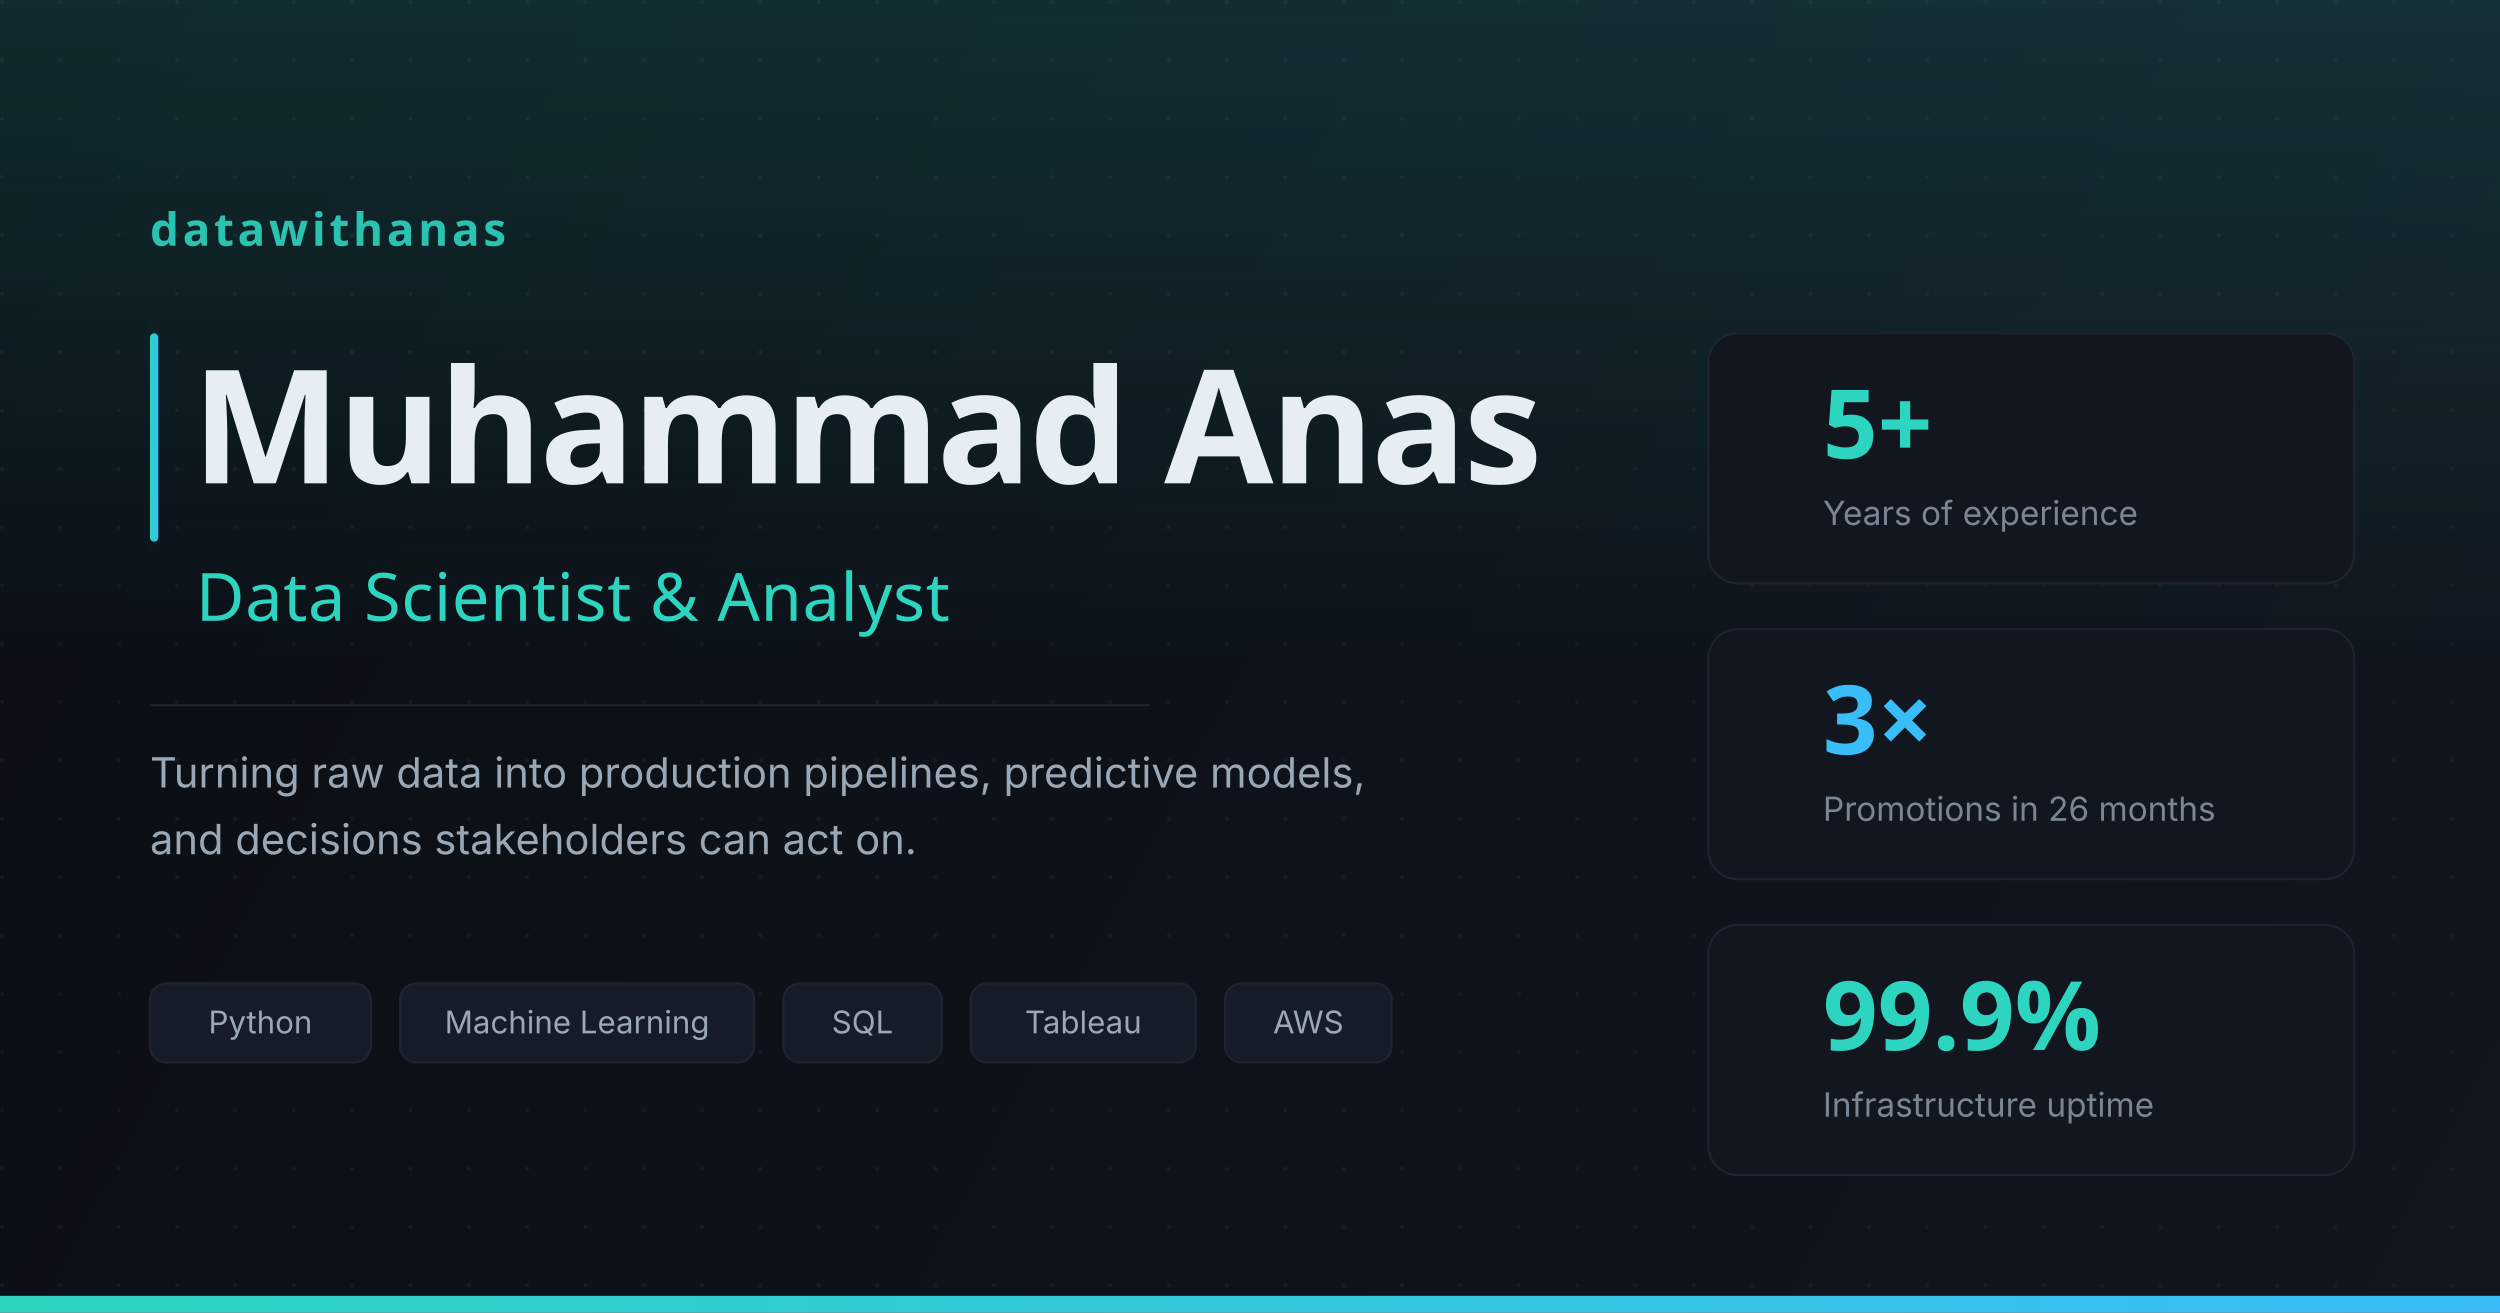
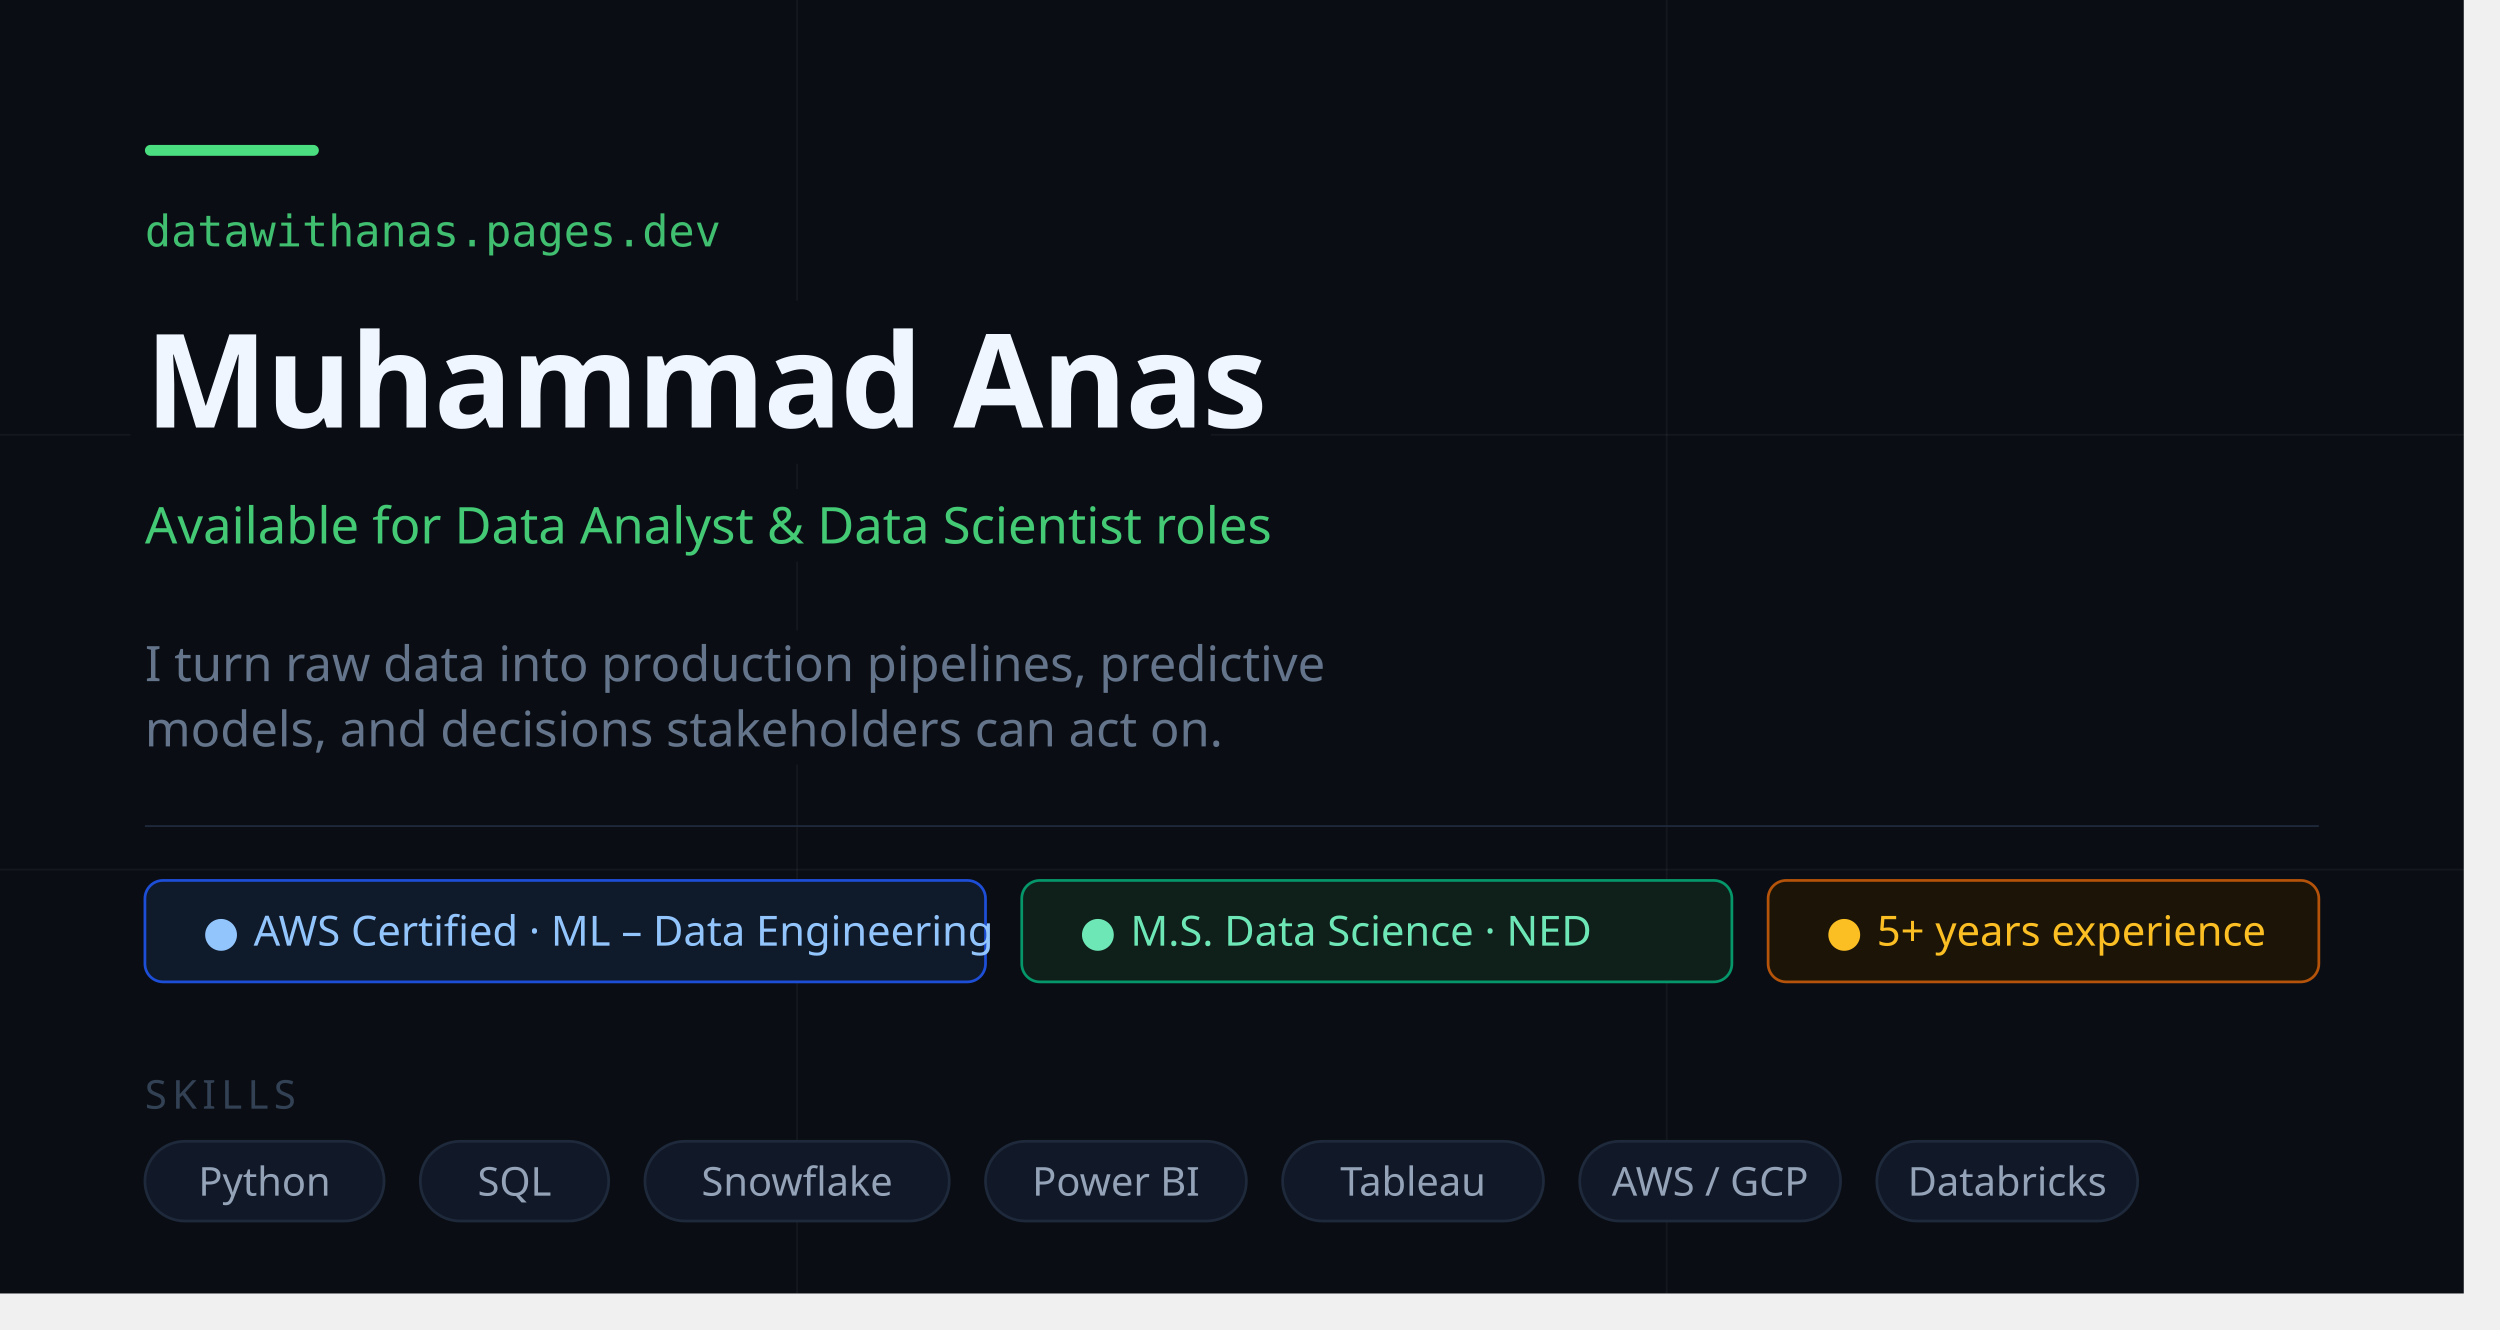
- <svg xmlns="http://www.w3.org/2000/svg" width="1200" height="630" viewBox="0 0 1200 630">
+ <svg xmlns="http://www.w3.org/2000/svg" width="100%" viewBox="0 0 690 367" role="img" style="">
  <defs>
-     <linearGradient id="bgGrad" x1="0" y1="0" x2="1200" y2="630" gradientUnits="userSpaceOnUse">
-       <stop offset="0%" stop-color="#0a0e14" />
-       <stop offset="100%" stop-color="#11161f" />
-     </linearGradient>
-     <linearGradient id="accentGrad" x1="0" y1="0" x2="1" y2="0">
-       <stop offset="0%" stop-color="#2dd4bf" />
-       <stop offset="100%" stop-color="#38bdf8" />
-     </linearGradient>
-     <linearGradient id="glowGrad" x1="0" y1="0" x2="0" y2="1">
-       <stop offset="0%" stop-color="#2dd4bf" stop-opacity="0.15" />
-       <stop offset="100%" stop-color="#2dd4bf" stop-opacity="0" />
-     </linearGradient>
-     <filter id="glow">
-       <feGaussianBlur stdDeviation="8" result="blur" />
-       <feMerge>
-         <feMergeNode in="blur" />
-         <feMergeNode in="SourceGraphic" />
-       </feMerge>
-     </filter>
+     <mask id="imagine-text-gaps-q7ny80" maskUnits="userSpaceOnUse">
+       <rect x="0" y="0" width="690" height="367" fill="white" />
+       <rect x="36" y="55" width="133.758" height="18" fill="black" rx="2" />
+       <rect x="36" y="83" width="298.219" height="45" fill="black" rx="2" />
+       <rect x="35" y="135" width="306.016" height="20" fill="black" rx="2" />
+       <rect x="36" y="174" width="309.414" height="19" fill="black" rx="2" />
+       <rect x="36" y="192" width="291.672" height="19" fill="black" rx="2" />
+       <rect x="52" y="249" width="15" height="16" fill="black" rx="2" />
+       <rect x="65" y="249" width="208.81" height="16" fill="black" rx="2" />
+       <rect x="294" y="249" width="15" height="16" fill="black" rx="2" />
+       <rect x="308" y="249" width="138.429" height="16" fill="black" rx="2" />
+       <rect x="500" y="249" width="15" height="16" fill="black" rx="2" />
+       <rect x="514" y="249" width="112.486" height="16" fill="black" rx="2" />
+       <rect x="36" y="294" width="54.312" height="16" fill="black" rx="2" />
+       <rect x="51.875" y="318" width="42.25" height="16" fill="black" rx="2" />
+       <rect x="126.992" y="318" width="30.893" height="16" fill="black" rx="2" />
+       <rect x="190.617" y="318" width="58.766" height="16" fill="black" rx="2" />
+       <rect x="281.68" y="318" width="52.641" height="16" fill="black" rx="2" />
+       <rect x="365.727" y="318" width="47.547" height="16" fill="black" rx="2" />
+       <rect x="438.172" y="318" width="67.316" height="16" fill="black" rx="2" />
+       <rect x="524.016" y="318" width="60.46" height="16" fill="black" rx="2" />
+     </mask>
  </defs>
-   <rect width="1200" height="630" fill="url(#bgGrad)" />
-   <pattern id="dots" x="0" y="0" width="28" height="28" patternUnits="userSpaceOnUse">
-     <circle cx="1" cy="1" r="1" fill="#1e2530" opacity="0.8" />
-   </pattern>
-   <rect width="1200" height="630" fill="url(#dots)" opacity="0.6" />
-   <rect x="0" y="0" width="1200" height="320" fill="url(#glowGrad)" />
-   <rect x="72" y="160" width="4" height="100" rx="2" fill="url(#accentGrad)" filter="url(#glow)" />
-   <text x="72" y="118" font-family="'Space Grotesk', ui-sans-serif, system-ui, sans-serif" font-size="22" font-weight="600" letter-spacing="0.08em" fill="#2dd4bf" opacity="0.9">datawithanas</text>
-   <text x="92" y="232" font-family="'Space Grotesk', ui-sans-serif, system-ui, sans-serif" font-size="76" font-weight="700" letter-spacing="-0.02em" fill="#e6edf3">Muhammad Anas</text>
-   <text x="94" y="298" font-family="'Space Grotesk', ui-sans-serif, system-ui, sans-serif" font-size="32" font-weight="500" letter-spacing="0.01em" fill="#2dd4bf">Data Scientist &amp; Analyst</text>
-   <rect x="72" y="338" width="480" height="1" fill="#1e2530" />
-   <text x="72" y="378" font-family="'Inter', ui-sans-serif, system-ui, sans-serif" font-size="20" fill="#9aa7b4" font-weight="400">
-     <tspan x="72" dy="0">Turning raw data into production pipelines, predictive models,</tspan>
-     <tspan x="72" dy="32">and decisions stakeholders can act on.</tspan>
-   </text>
-   <rect x="72" y="472" width="106" height="38" rx="8" fill="#161c27" stroke="#1e2530" stroke-width="1" />
-   <text x="125" y="496" font-family="'Inter', ui-sans-serif, system-ui, sans-serif" font-size="15" fill="#9aa7b4" text-anchor="middle">Python</text>
-   <rect x="192" y="472" width="170" height="38" rx="8" fill="#161c27" stroke="#1e2530" stroke-width="1" />
-   <text x="277" y="496" font-family="'Inter', ui-sans-serif, system-ui, sans-serif" font-size="15" fill="#9aa7b4" text-anchor="middle">Machine Learning</text>
-   <rect x="376" y="472" width="76" height="38" rx="8" fill="#161c27" stroke="#1e2530" stroke-width="1" />
-   <text x="414" y="496" font-family="'Inter', ui-sans-serif, system-ui, sans-serif" font-size="15" fill="#9aa7b4" text-anchor="middle">SQL</text>
-   <rect x="466" y="472" width="108" height="38" rx="8" fill="#161c27" stroke="#1e2530" stroke-width="1" />
-   <text x="520" y="496" font-family="'Inter', ui-sans-serif, system-ui, sans-serif" font-size="15" fill="#9aa7b4" text-anchor="middle">Tableau</text>
-   <rect x="588" y="472" width="80" height="38" rx="8" fill="#161c27" stroke="#1e2530" stroke-width="1" />
-   <text x="628" y="496" font-family="'Inter', ui-sans-serif, system-ui, sans-serif" font-size="15" fill="#9aa7b4" text-anchor="middle">AWS</text>
-   <rect x="820" y="160" width="310" height="120" rx="14" fill="#11161f" stroke="#1e2530" stroke-width="1" />
-   <text x="875" y="220" font-family="'Space Grotesk', ui-sans-serif, system-ui, sans-serif" font-size="46" font-weight="700" fill="#2dd4bf">5+</text>
-   <text x="875" y="252" font-family="'Inter', ui-sans-serif, system-ui, sans-serif" font-size="16" fill="#7a8693">Years of experience</text>
-   <rect x="820" y="302" width="310" height="120" rx="14" fill="#11161f" stroke="#1e2530" stroke-width="1" />
-   <text x="875" y="362" font-family="'Space Grotesk', ui-sans-serif, system-ui, sans-serif" font-size="46" font-weight="700" fill="#38bdf8">3×</text>
-   <text x="875" y="394" font-family="'Inter', ui-sans-serif, system-ui, sans-serif" font-size="16" fill="#7a8693">Promotions in 26 months</text>
-   <rect x="820" y="444" width="310" height="120" rx="14" fill="#11161f" stroke="#1e2530" stroke-width="1" />
-   <text x="875" y="504" font-family="'Space Grotesk', ui-sans-serif, system-ui, sans-serif" font-size="46" font-weight="700" fill="#2dd4bf">99.9%</text>
-   <text x="875" y="536" font-family="'Inter', ui-sans-serif, system-ui, sans-serif" font-size="16" fill="#7a8693">Infrastructure uptime</text>
-   <rect x="0" y="622" width="1200" height="8" rx="0" fill="url(#accentGrad)" />
+   <rect width="680" height="357" fill="#0a0e14" rx="0" style="fill:rgb(10, 14, 20);stroke:none;color:rgb(11, 11, 11);stroke-width:1px;stroke-linecap:butt;stroke-linejoin:miter;opacity:1;font-family:&quot;Anthropic Sans&quot;, -apple-system, BlinkMacSystemFont, &quot;Segoe UI&quot;, sans-serif;font-size:16px;font-weight:400;text-anchor:start;dominant-baseline:auto" />
+   <line x1="0" y1="120" x2="680" y2="120" stroke="#ffffff" stroke-opacity="0.04" stroke-width="0.5" mask="url(#imagine-text-gaps-q7ny80)" style="fill:rgb(0, 0, 0);stroke:rgb(255, 255, 255);color:rgb(11, 11, 11);stroke-width:0.5px;stroke-linecap:butt;stroke-linejoin:miter;opacity:1;font-family:&quot;Anthropic Sans&quot;, -apple-system, BlinkMacSystemFont, &quot;Segoe UI&quot;, sans-serif;font-size:16px;font-weight:400;text-anchor:start;dominant-baseline:auto" />
+   <line x1="0" y1="240" x2="680" y2="240" stroke="#ffffff" stroke-opacity="0.04" stroke-width="0.5" style="fill:rgb(0, 0, 0);stroke:rgb(255, 255, 255);color:rgb(11, 11, 11);stroke-width:0.5px;stroke-linecap:butt;stroke-linejoin:miter;opacity:1;font-family:&quot;Anthropic Sans&quot;, -apple-system, BlinkMacSystemFont, &quot;Segoe UI&quot;, sans-serif;font-size:16px;font-weight:400;text-anchor:start;dominant-baseline:auto" />
+   <line x1="220" y1="0" x2="220" y2="357" stroke="#ffffff" stroke-opacity="0.04" stroke-width="0.5" mask="url(#imagine-text-gaps-q7ny80)" style="fill:rgb(0, 0, 0);stroke:rgb(255, 255, 255);color:rgb(11, 11, 11);stroke-width:0.5px;stroke-linecap:butt;stroke-linejoin:miter;opacity:1;font-family:&quot;Anthropic Sans&quot;, -apple-system, BlinkMacSystemFont, &quot;Segoe UI&quot;, sans-serif;font-size:16px;font-weight:400;text-anchor:start;dominant-baseline:auto" />
+   <line x1="460" y1="0" x2="460" y2="357" stroke="#ffffff" stroke-opacity="0.04" stroke-width="0.5" mask="url(#imagine-text-gaps-q7ny80)" style="fill:rgb(0, 0, 0);stroke:rgb(255, 255, 255);color:rgb(11, 11, 11);stroke-width:0.5px;stroke-linecap:butt;stroke-linejoin:miter;opacity:1;font-family:&quot;Anthropic Sans&quot;, -apple-system, BlinkMacSystemFont, &quot;Segoe UI&quot;, sans-serif;font-size:16px;font-weight:400;text-anchor:start;dominant-baseline:auto" />
+   <rect x="40" y="40" width="48" height="3" fill="#4ade80" rx="1.5" style="fill:rgb(74, 222, 128);stroke:none;color:rgb(11, 11, 11);stroke-width:1px;stroke-linecap:butt;stroke-linejoin:miter;opacity:1;font-family:&quot;Anthropic Sans&quot;, -apple-system, BlinkMacSystemFont, &quot;Segoe UI&quot;, sans-serif;font-size:16px;font-weight:400;text-anchor:start;dominant-baseline:auto" />
+   <text x="40" y="68" font-family="monospace" font-size="12" fill="#4ade80" opacity="0.85" style="fill:rgb(74, 222, 128);stroke:none;color:rgb(11, 11, 11);stroke-width:1px;stroke-linecap:butt;stroke-linejoin:miter;opacity:0.85;font-family:monospace;font-size:12px;font-weight:400;text-anchor:start;dominant-baseline:auto">datawithanas.pages.dev</text>
+   <text x="40" y="118" font-family="sans-serif" font-size="36" font-weight="600" fill="#f0f6ff" letter-spacing="-0.5" style="fill:rgb(240, 246, 255);stroke:none;color:rgb(11, 11, 11);stroke-width:1px;stroke-linecap:butt;stroke-linejoin:miter;opacity:1;font-family:sans-serif;font-size:36px;font-weight:600;text-anchor:start;dominant-baseline:auto">Muhammad Anas</text>
+   <text x="40" y="150" font-family="sans-serif" font-size="14" font-weight="400" fill="#4ade80" opacity="0.9" style="fill:rgb(74, 222, 128);stroke:none;color:rgb(11, 11, 11);stroke-width:1px;stroke-linecap:butt;stroke-linejoin:miter;opacity:0.9;font-family:sans-serif;font-size:14px;font-weight:400;text-anchor:start;dominant-baseline:auto">Available for Data Analyst &amp; Data Scientist roles</text>
+   <text x="40" y="188" font-family="sans-serif" font-size="13.5" font-weight="400" fill="#64748b" style="fill:rgb(100, 116, 139);stroke:none;color:rgb(11, 11, 11);stroke-width:1px;stroke-linecap:butt;stroke-linejoin:miter;opacity:1;font-family:sans-serif;font-size:13.5px;font-weight:400;text-anchor:start;dominant-baseline:auto">I turn raw data into production pipelines, predictive</text>
+   <text x="40" y="206" font-family="sans-serif" font-size="13.5" font-weight="400" fill="#64748b" style="fill:rgb(100, 116, 139);stroke:none;color:rgb(11, 11, 11);stroke-width:1px;stroke-linecap:butt;stroke-linejoin:miter;opacity:1;font-family:sans-serif;font-size:13.5px;font-weight:400;text-anchor:start;dominant-baseline:auto">models, and decisions stakeholders can act on.</text>
+   <line x1="40" y1="228" x2="640" y2="228" stroke="#1e293b" stroke-width="0.5" style="fill:rgb(0, 0, 0);stroke:rgb(30, 41, 59);color:rgb(11, 11, 11);stroke-width:0.5px;stroke-linecap:butt;stroke-linejoin:miter;opacity:1;font-family:&quot;Anthropic Sans&quot;, -apple-system, BlinkMacSystemFont, &quot;Segoe UI&quot;, sans-serif;font-size:16px;font-weight:400;text-anchor:start;dominant-baseline:auto" />
+   <rect x="40" y="243" width="232" height="28" fill="#0f1a2b" rx="5" stroke="#1d4ed8" stroke-width="0.75" style="fill:rgb(15, 26, 43);stroke:rgb(29, 78, 216);color:rgb(11, 11, 11);stroke-width:0.75px;stroke-linecap:butt;stroke-linejoin:miter;opacity:1;font-family:&quot;Anthropic Sans&quot;, -apple-system, BlinkMacSystemFont, &quot;Segoe UI&quot;, sans-serif;font-size:16px;font-weight:400;text-anchor:start;dominant-baseline:auto" />
+   <text x="56" y="261" font-family="sans-serif" font-size="11.5" fill="#93c5fd" style="fill:rgb(147, 197, 253);stroke:none;color:rgb(11, 11, 11);stroke-width:1px;stroke-linecap:butt;stroke-linejoin:miter;opacity:1;font-family:sans-serif;font-size:11.5px;font-weight:400;text-anchor:start;dominant-baseline:auto">●</text>
+   <text x="70" y="261" font-family="sans-serif" font-size="11.5" fill="#93c5fd" font-weight="500" style="fill:rgb(147, 197, 253);stroke:none;color:rgb(11, 11, 11);stroke-width:1px;stroke-linecap:butt;stroke-linejoin:miter;opacity:1;font-family:sans-serif;font-size:11.5px;font-weight:500;text-anchor:start;dominant-baseline:auto">AWS Certified · ML – Data Engineering</text>
+   <rect x="282" y="243" width="196" height="28" fill="#0f1f1a" rx="5" stroke="#059669" stroke-width="0.75" style="fill:rgb(15, 31, 26);stroke:rgb(5, 150, 105);color:rgb(11, 11, 11);stroke-width:0.75px;stroke-linecap:butt;stroke-linejoin:miter;opacity:1;font-family:&quot;Anthropic Sans&quot;, -apple-system, BlinkMacSystemFont, &quot;Segoe UI&quot;, sans-serif;font-size:16px;font-weight:400;text-anchor:start;dominant-baseline:auto" />
+   <text x="298" y="261" font-family="sans-serif" font-size="11.5" fill="#6ee7b7" style="fill:rgb(110, 231, 183);stroke:none;color:rgb(11, 11, 11);stroke-width:1px;stroke-linecap:butt;stroke-linejoin:miter;opacity:1;font-family:sans-serif;font-size:11.5px;font-weight:400;text-anchor:start;dominant-baseline:auto">●</text>
+   <text x="312" y="261" font-family="sans-serif" font-size="11.5" fill="#6ee7b7" font-weight="500" style="fill:rgb(110, 231, 183);stroke:none;color:rgb(11, 11, 11);stroke-width:1px;stroke-linecap:butt;stroke-linejoin:miter;opacity:1;font-family:sans-serif;font-size:11.5px;font-weight:500;text-anchor:start;dominant-baseline:auto">M.S. Data Science · NED</text>
+   <rect x="488" y="243" width="152" height="28" fill="#1c1507" rx="5" stroke="#b45309" stroke-width="0.75" style="fill:rgb(28, 21, 7);stroke:rgb(180, 83, 9);color:rgb(11, 11, 11);stroke-width:0.75px;stroke-linecap:butt;stroke-linejoin:miter;opacity:1;font-family:&quot;Anthropic Sans&quot;, -apple-system, BlinkMacSystemFont, &quot;Segoe UI&quot;, sans-serif;font-size:16px;font-weight:400;text-anchor:start;dominant-baseline:auto" />
+   <text x="504" y="261" font-family="sans-serif" font-size="11.5" fill="#fbbf24" style="fill:rgb(251, 191, 36);stroke:none;color:rgb(11, 11, 11);stroke-width:1px;stroke-linecap:butt;stroke-linejoin:miter;opacity:1;font-family:sans-serif;font-size:11.5px;font-weight:400;text-anchor:start;dominant-baseline:auto">●</text>
+   <text x="518" y="261" font-family="sans-serif" font-size="11.5" fill="#fbbf24" font-weight="500" style="fill:rgb(251, 191, 36);stroke:none;color:rgb(11, 11, 11);stroke-width:1px;stroke-linecap:butt;stroke-linejoin:miter;opacity:1;font-family:sans-serif;font-size:11.5px;font-weight:500;text-anchor:start;dominant-baseline:auto">5+ years experience</text>
+   <text x="40" y="306" font-family="sans-serif" font-size="11" fill="#334155" font-weight="500" letter-spacing="1.5" style="fill:rgb(51, 65, 85);stroke:none;color:rgb(11, 11, 11);stroke-width:1px;stroke-linecap:butt;stroke-linejoin:miter;opacity:1;font-family:sans-serif;font-size:11px;font-weight:500;text-anchor:start;dominant-baseline:auto">SKILLS</text>
+   <rect x="40" y="315" width="66" height="22" fill="#111827" rx="11" stroke="#1e293b" stroke-width="0.75" style="fill:rgb(17, 24, 39);stroke:rgb(30, 41, 59);color:rgb(11, 11, 11);stroke-width:0.75px;stroke-linecap:butt;stroke-linejoin:miter;opacity:1;font-family:&quot;Anthropic Sans&quot;, -apple-system, BlinkMacSystemFont, &quot;Segoe UI&quot;, sans-serif;font-size:16px;font-weight:400;text-anchor:start;dominant-baseline:auto" />
+   <text x="73" y="330" font-family="sans-serif" font-size="11" fill="#94a3b8" text-anchor="middle" style="fill:rgb(148, 163, 184);stroke:none;color:rgb(11, 11, 11);stroke-width:1px;stroke-linecap:butt;stroke-linejoin:miter;opacity:1;font-family:sans-serif;font-size:11px;font-weight:400;text-anchor:middle;dominant-baseline:auto">Python</text>
+   <rect x="116" y="315" width="52" height="22" fill="#111827" rx="11" stroke="#1e293b" stroke-width="0.75" style="fill:rgb(17, 24, 39);stroke:rgb(30, 41, 59);color:rgb(11, 11, 11);stroke-width:0.75px;stroke-linecap:butt;stroke-linejoin:miter;opacity:1;font-family:&quot;Anthropic Sans&quot;, -apple-system, BlinkMacSystemFont, &quot;Segoe UI&quot;, sans-serif;font-size:16px;font-weight:400;text-anchor:start;dominant-baseline:auto" />
+   <text x="142" y="330" font-family="sans-serif" font-size="11" fill="#94a3b8" text-anchor="middle" style="fill:rgb(148, 163, 184);stroke:none;color:rgb(11, 11, 11);stroke-width:1px;stroke-linecap:butt;stroke-linejoin:miter;opacity:1;font-family:sans-serif;font-size:11px;font-weight:400;text-anchor:middle;dominant-baseline:auto">SQL</text>
+   <rect x="178" y="315" width="84" height="22" fill="#111827" rx="11" stroke="#1e293b" stroke-width="0.75" style="fill:rgb(17, 24, 39);stroke:rgb(30, 41, 59);color:rgb(11, 11, 11);stroke-width:0.75px;stroke-linecap:butt;stroke-linejoin:miter;opacity:1;font-family:&quot;Anthropic Sans&quot;, -apple-system, BlinkMacSystemFont, &quot;Segoe UI&quot;, sans-serif;font-size:16px;font-weight:400;text-anchor:start;dominant-baseline:auto" />
+   <text x="220" y="330" font-family="sans-serif" font-size="11" fill="#94a3b8" text-anchor="middle" style="fill:rgb(148, 163, 184);stroke:none;color:rgb(11, 11, 11);stroke-width:1px;stroke-linecap:butt;stroke-linejoin:miter;opacity:1;font-family:sans-serif;font-size:11px;font-weight:400;text-anchor:middle;dominant-baseline:auto">Snowflake</text>
+   <rect x="272" y="315" width="72" height="22" fill="#111827" rx="11" stroke="#1e293b" stroke-width="0.75" style="fill:rgb(17, 24, 39);stroke:rgb(30, 41, 59);color:rgb(11, 11, 11);stroke-width:0.75px;stroke-linecap:butt;stroke-linejoin:miter;opacity:1;font-family:&quot;Anthropic Sans&quot;, -apple-system, BlinkMacSystemFont, &quot;Segoe UI&quot;, sans-serif;font-size:16px;font-weight:400;text-anchor:start;dominant-baseline:auto" />
+   <text x="308" y="330" font-family="sans-serif" font-size="11" fill="#94a3b8" text-anchor="middle" style="fill:rgb(148, 163, 184);stroke:none;color:rgb(11, 11, 11);stroke-width:1px;stroke-linecap:butt;stroke-linejoin:miter;opacity:1;font-family:sans-serif;font-size:11px;font-weight:400;text-anchor:middle;dominant-baseline:auto">Power BI</text>
+   <rect x="354" y="315" width="72" height="22" fill="#111827" rx="11" stroke="#1e293b" stroke-width="0.75" style="fill:rgb(17, 24, 39);stroke:rgb(30, 41, 59);color:rgb(11, 11, 11);stroke-width:0.75px;stroke-linecap:butt;stroke-linejoin:miter;opacity:1;font-family:&quot;Anthropic Sans&quot;, -apple-system, BlinkMacSystemFont, &quot;Segoe UI&quot;, sans-serif;font-size:16px;font-weight:400;text-anchor:start;dominant-baseline:auto" />
+   <text x="390" y="330" font-family="sans-serif" font-size="11" fill="#94a3b8" text-anchor="middle" style="fill:rgb(148, 163, 184);stroke:none;color:rgb(11, 11, 11);stroke-width:1px;stroke-linecap:butt;stroke-linejoin:miter;opacity:1;font-family:sans-serif;font-size:11px;font-weight:400;text-anchor:middle;dominant-baseline:auto">Tableau</text>
+   <rect x="436" y="315" width="72" height="22" fill="#111827" rx="11" stroke="#1e293b" stroke-width="0.75" style="fill:rgb(17, 24, 39);stroke:rgb(30, 41, 59);color:rgb(11, 11, 11);stroke-width:0.75px;stroke-linecap:butt;stroke-linejoin:miter;opacity:1;font-family:&quot;Anthropic Sans&quot;, -apple-system, BlinkMacSystemFont, &quot;Segoe UI&quot;, sans-serif;font-size:16px;font-weight:400;text-anchor:start;dominant-baseline:auto" />
+   <text x="472" y="330" font-family="sans-serif" font-size="11" fill="#94a3b8" text-anchor="middle" style="fill:rgb(148, 163, 184);stroke:none;color:rgb(11, 11, 11);stroke-width:1px;stroke-linecap:butt;stroke-linejoin:miter;opacity:1;font-family:sans-serif;font-size:11px;font-weight:400;text-anchor:middle;dominant-baseline:auto">AWS / GCP</text>
+   <rect x="518" y="315" width="72" height="22" fill="#111827" rx="11" stroke="#1e293b" stroke-width="0.75" style="fill:rgb(17, 24, 39);stroke:rgb(30, 41, 59);color:rgb(11, 11, 11);stroke-width:0.75px;stroke-linecap:butt;stroke-linejoin:miter;opacity:1;font-family:&quot;Anthropic Sans&quot;, -apple-system, BlinkMacSystemFont, &quot;Segoe UI&quot;, sans-serif;font-size:16px;font-weight:400;text-anchor:start;dominant-baseline:auto" />
+   <text x="554" y="330" font-family="sans-serif" font-size="11" fill="#94a3b8" text-anchor="middle" style="fill:rgb(148, 163, 184);stroke:none;color:rgb(11, 11, 11);stroke-width:1px;stroke-linecap:butt;stroke-linejoin:miter;opacity:1;font-family:sans-serif;font-size:11px;font-weight:400;text-anchor:middle;dominant-baseline:auto">Databricks</text>
</svg>
